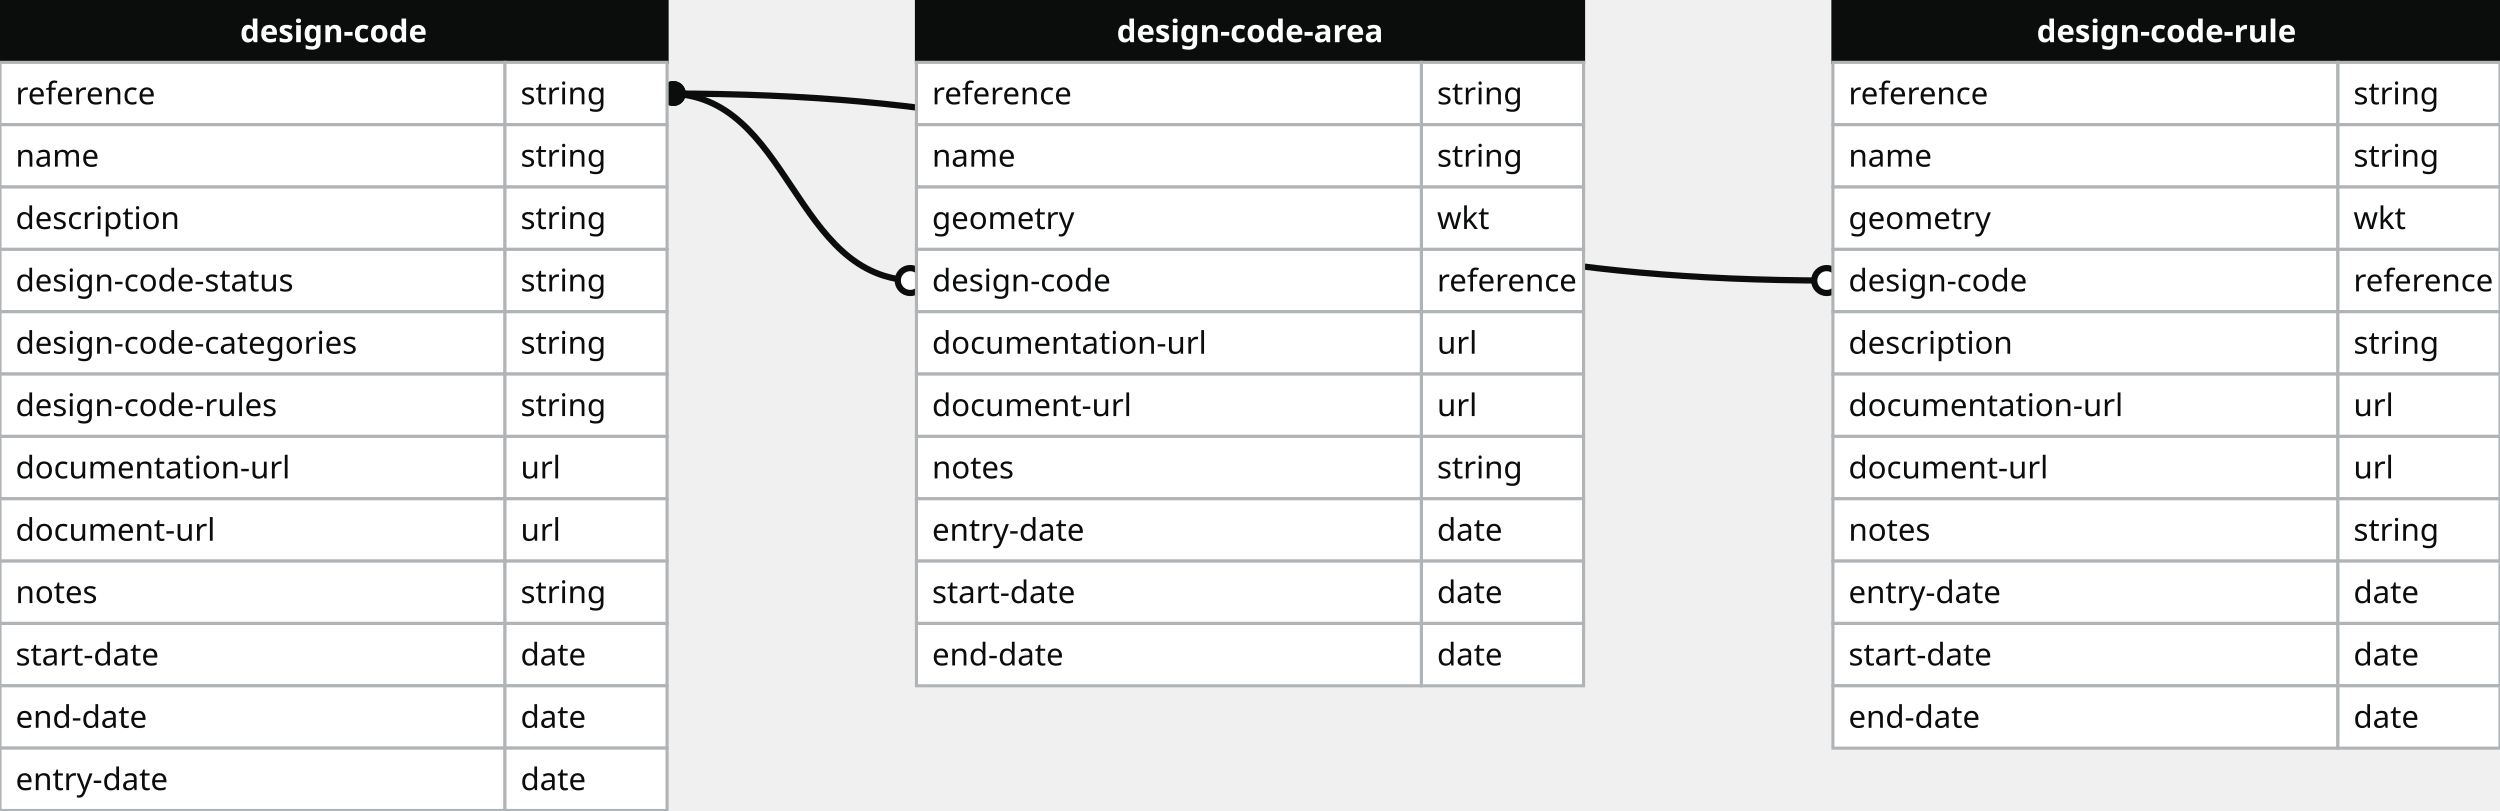
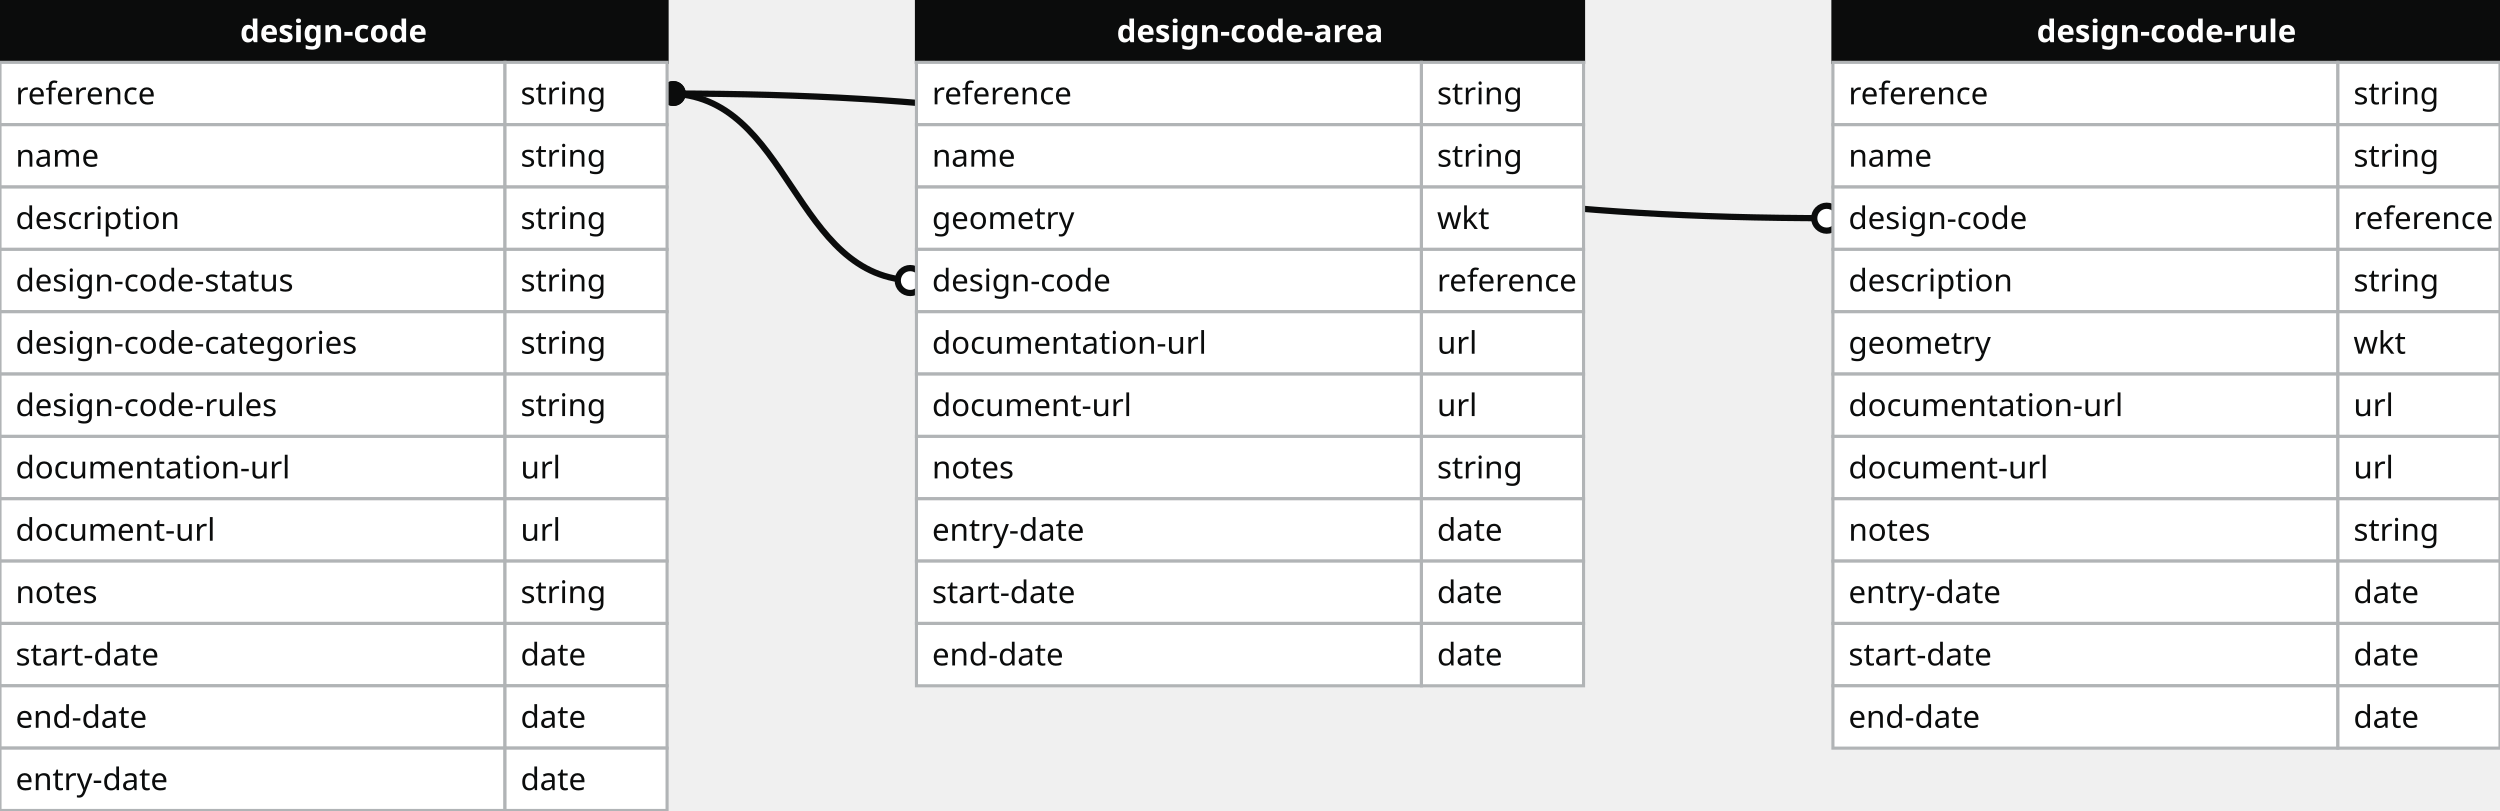
<svg xmlns="http://www.w3.org/2000/svg" width="802" height="260">
  <defs>
    <style>
text{font-family:sans-serif; font-size:10px; dominant-baseline:middle;}
text.name{fill:#fff;font-weight:700;text-anchor:middle}
rect.name{fill:#0b0c0c; stroke:#0b0c0c;}
rect{fill:#fff;stroke:#b1b4b6;}
text.field{fill:#0b0c0c;}
text.datatype{fill:#0b0c0c;}
.line{stroke:#0b0c0c;}
</style>
    <marker id="start-dot" markerWidth="6" markerHeight="6" refX="4" refY="3" markerUnits="strokeWidth">
      <circle cx="3" cy="3" r="2" fill="#fff" stroke="#0b0c0c" />
    </marker>
    <marker id="end-dot" markerWidth="6" markerHeight="6" refX="2" refY="3" markerUnits="strokeWidth">
      <circle cx="3" cy="3" r="2" fill="#0b0c0c" />
    </marker>
  </defs>
  <path class="line" fill="none" stroke-width="2" marker-start="url(#start-dot)" marker-end="url(#end-dot)" d="M 294 90 C 254.0 90 254.0 30 214 30" />
-   <path class="line" fill="none" stroke-width="2" marker-start="url(#start-dot)" marker-end="url(#end-dot)" d="M 588 90 C 401.0 90 401.0 30 214 30" />
+   <path class="line" fill="none" stroke-width="2" marker-start="url(#start-dot)" marker-end="url(#end-dot)" d="M 588 70 C 401.0 70 401.0 30 214 30" />
  <g>
    <rect x="0" y="0" width="214" height="20" class="name" />
    <text x="107" y="10" class="name">design-code</text>
    <rect x="0" y="20" width="162" height="20" class="field" />
    <rect x="162" y="20" width="52" height="20" class="datatype" />
    <text x="5" y="30" class="field">reference</text>
    <text x="167" y="30" class="datatype">string</text>
    <rect x="0" y="40" width="162" height="20" class="field" />
    <rect x="162" y="40" width="52" height="20" class="datatype" />
    <text x="5" y="50" class="field">name</text>
    <text x="167" y="50" class="datatype">string</text>
    <rect x="0" y="60" width="162" height="20" class="field" />
    <rect x="162" y="60" width="52" height="20" class="datatype" />
    <text x="5" y="70" class="field">description</text>
    <text x="167" y="70" class="datatype">string</text>
    <rect x="0" y="80" width="162" height="20" class="field" />
    <rect x="162" y="80" width="52" height="20" class="datatype" />
    <text x="5" y="90" class="field">design-code-status</text>
    <text x="167" y="90" class="datatype">string</text>
    <rect x="0" y="100" width="162" height="20" class="field" />
    <rect x="162" y="100" width="52" height="20" class="datatype" />
    <text x="5" y="110" class="field">design-code-categories</text>
    <text x="167" y="110" class="datatype">string</text>
    <rect x="0" y="120" width="162" height="20" class="field" />
    <rect x="162" y="120" width="52" height="20" class="datatype" />
    <text x="5" y="130" class="field">design-code-rules</text>
    <text x="167" y="130" class="datatype">string</text>
    <rect x="0" y="140" width="162" height="20" class="field" />
    <rect x="162" y="140" width="52" height="20" class="datatype" />
    <text x="5" y="150" class="field">documentation-url</text>
    <text x="167" y="150" class="datatype">url</text>
    <rect x="0" y="160" width="162" height="20" class="field" />
    <rect x="162" y="160" width="52" height="20" class="datatype" />
    <text x="5" y="170" class="field">document-url</text>
    <text x="167" y="170" class="datatype">url</text>
    <rect x="0" y="180" width="162" height="20" class="field" />
    <rect x="162" y="180" width="52" height="20" class="datatype" />
    <text x="5" y="190" class="field">notes</text>
    <text x="167" y="190" class="datatype">string</text>
    <rect x="0" y="200" width="162" height="20" class="field" />
    <rect x="162" y="200" width="52" height="20" class="datatype" />
    <text x="5" y="210" class="field">start-date</text>
    <text x="167" y="210" class="datatype">date</text>
    <rect x="0" y="220" width="162" height="20" class="field" />
    <rect x="162" y="220" width="52" height="20" class="datatype" />
    <text x="5" y="230" class="field">end-date</text>
    <text x="167" y="230" class="datatype">date</text>
    <rect x="0" y="240" width="162" height="20" class="field" />
    <rect x="162" y="240" width="52" height="20" class="datatype" />
    <text x="5" y="250" class="field">entry-date</text>
    <text x="167" y="250" class="datatype">date</text>
  </g>
  <g>
    <rect x="294" y="0" width="214" height="20" class="name" />
    <text x="401" y="10" class="name">design-code-area</text>
    <rect x="294" y="20" width="162" height="20" class="field" />
    <rect x="456" y="20" width="52" height="20" class="datatype" />
    <text x="299" y="30" class="field">reference</text>
    <text x="461" y="30" class="datatype">string</text>
    <rect x="294" y="40" width="162" height="20" class="field" />
    <rect x="456" y="40" width="52" height="20" class="datatype" />
    <text x="299" y="50" class="field">name</text>
    <text x="461" y="50" class="datatype">string</text>
    <rect x="294" y="60" width="162" height="20" class="field" />
    <rect x="456" y="60" width="52" height="20" class="datatype" />
    <text x="299" y="70" class="field">geometry</text>
    <text x="461" y="70" class="datatype">wkt</text>
    <rect x="294" y="80" width="162" height="20" class="field" />
    <rect x="456" y="80" width="52" height="20" class="datatype" />
    <text x="299" y="90" class="field">design-code</text>
    <text x="461" y="90" class="datatype">reference</text>
    <rect x="294" y="100" width="162" height="20" class="field" />
    <rect x="456" y="100" width="52" height="20" class="datatype" />
    <text x="299" y="110" class="field">documentation-url</text>
    <text x="461" y="110" class="datatype">url</text>
    <rect x="294" y="120" width="162" height="20" class="field" />
    <rect x="456" y="120" width="52" height="20" class="datatype" />
    <text x="299" y="130" class="field">document-url</text>
    <text x="461" y="130" class="datatype">url</text>
    <rect x="294" y="140" width="162" height="20" class="field" />
    <rect x="456" y="140" width="52" height="20" class="datatype" />
    <text x="299" y="150" class="field">notes</text>
    <text x="461" y="150" class="datatype">string</text>
    <rect x="294" y="160" width="162" height="20" class="field" />
    <rect x="456" y="160" width="52" height="20" class="datatype" />
    <text x="299" y="170" class="field">entry-date</text>
    <text x="461" y="170" class="datatype">date</text>
    <rect x="294" y="180" width="162" height="20" class="field" />
    <rect x="456" y="180" width="52" height="20" class="datatype" />
    <text x="299" y="190" class="field">start-date</text>
    <text x="461" y="190" class="datatype">date</text>
    <rect x="294" y="200" width="162" height="20" class="field" />
    <rect x="456" y="200" width="52" height="20" class="datatype" />
    <text x="299" y="210" class="field">end-date</text>
    <text x="461" y="210" class="datatype">date</text>
  </g>
  <g>
    <rect x="588" y="0" width="214" height="20" class="name" />
    <text x="695" y="10" class="name">design-code-rule</text>
    <rect x="588" y="20" width="162" height="20" class="field" />
    <rect x="750" y="20" width="52" height="20" class="datatype" />
    <text x="593" y="30" class="field">reference</text>
    <text x="755" y="30" class="datatype">string</text>
    <rect x="588" y="40" width="162" height="20" class="field" />
    <rect x="750" y="40" width="52" height="20" class="datatype" />
    <text x="593" y="50" class="field">name</text>
    <text x="755" y="50" class="datatype">string</text>
    <rect x="588" y="60" width="162" height="20" class="field" />
    <rect x="750" y="60" width="52" height="20" class="datatype" />
-     <text x="593" y="70" class="field">geometry</text>
-     <text x="755" y="70" class="datatype">wkt</text>
+     <text x="593" y="70" class="field">design-code</text>
+     <text x="755" y="70" class="datatype">reference</text>
    <rect x="588" y="80" width="162" height="20" class="field" />
    <rect x="750" y="80" width="52" height="20" class="datatype" />
-     <text x="593" y="90" class="field">design-code</text>
-     <text x="755" y="90" class="datatype">reference</text>
+     <text x="593" y="90" class="field">description</text>
+     <text x="755" y="90" class="datatype">string</text>
    <rect x="588" y="100" width="162" height="20" class="field" />
    <rect x="750" y="100" width="52" height="20" class="datatype" />
-     <text x="593" y="110" class="field">description</text>
-     <text x="755" y="110" class="datatype">string</text>
+     <text x="593" y="110" class="field">geometry</text>
+     <text x="755" y="110" class="datatype">wkt</text>
    <rect x="588" y="120" width="162" height="20" class="field" />
    <rect x="750" y="120" width="52" height="20" class="datatype" />
    <text x="593" y="130" class="field">documentation-url</text>
    <text x="755" y="130" class="datatype">url</text>
    <rect x="588" y="140" width="162" height="20" class="field" />
    <rect x="750" y="140" width="52" height="20" class="datatype" />
    <text x="593" y="150" class="field">document-url</text>
    <text x="755" y="150" class="datatype">url</text>
    <rect x="588" y="160" width="162" height="20" class="field" />
    <rect x="750" y="160" width="52" height="20" class="datatype" />
    <text x="593" y="170" class="field">notes</text>
    <text x="755" y="170" class="datatype">string</text>
    <rect x="588" y="180" width="162" height="20" class="field" />
    <rect x="750" y="180" width="52" height="20" class="datatype" />
    <text x="593" y="190" class="field">entry-date</text>
    <text x="755" y="190" class="datatype">date</text>
    <rect x="588" y="200" width="162" height="20" class="field" />
    <rect x="750" y="200" width="52" height="20" class="datatype" />
    <text x="593" y="210" class="field">start-date</text>
    <text x="755" y="210" class="datatype">date</text>
    <rect x="588" y="220" width="162" height="20" class="field" />
    <rect x="750" y="220" width="52" height="20" class="datatype" />
    <text x="593" y="230" class="field">end-date</text>
    <text x="755" y="230" class="datatype">date</text>
  </g>
</svg>
